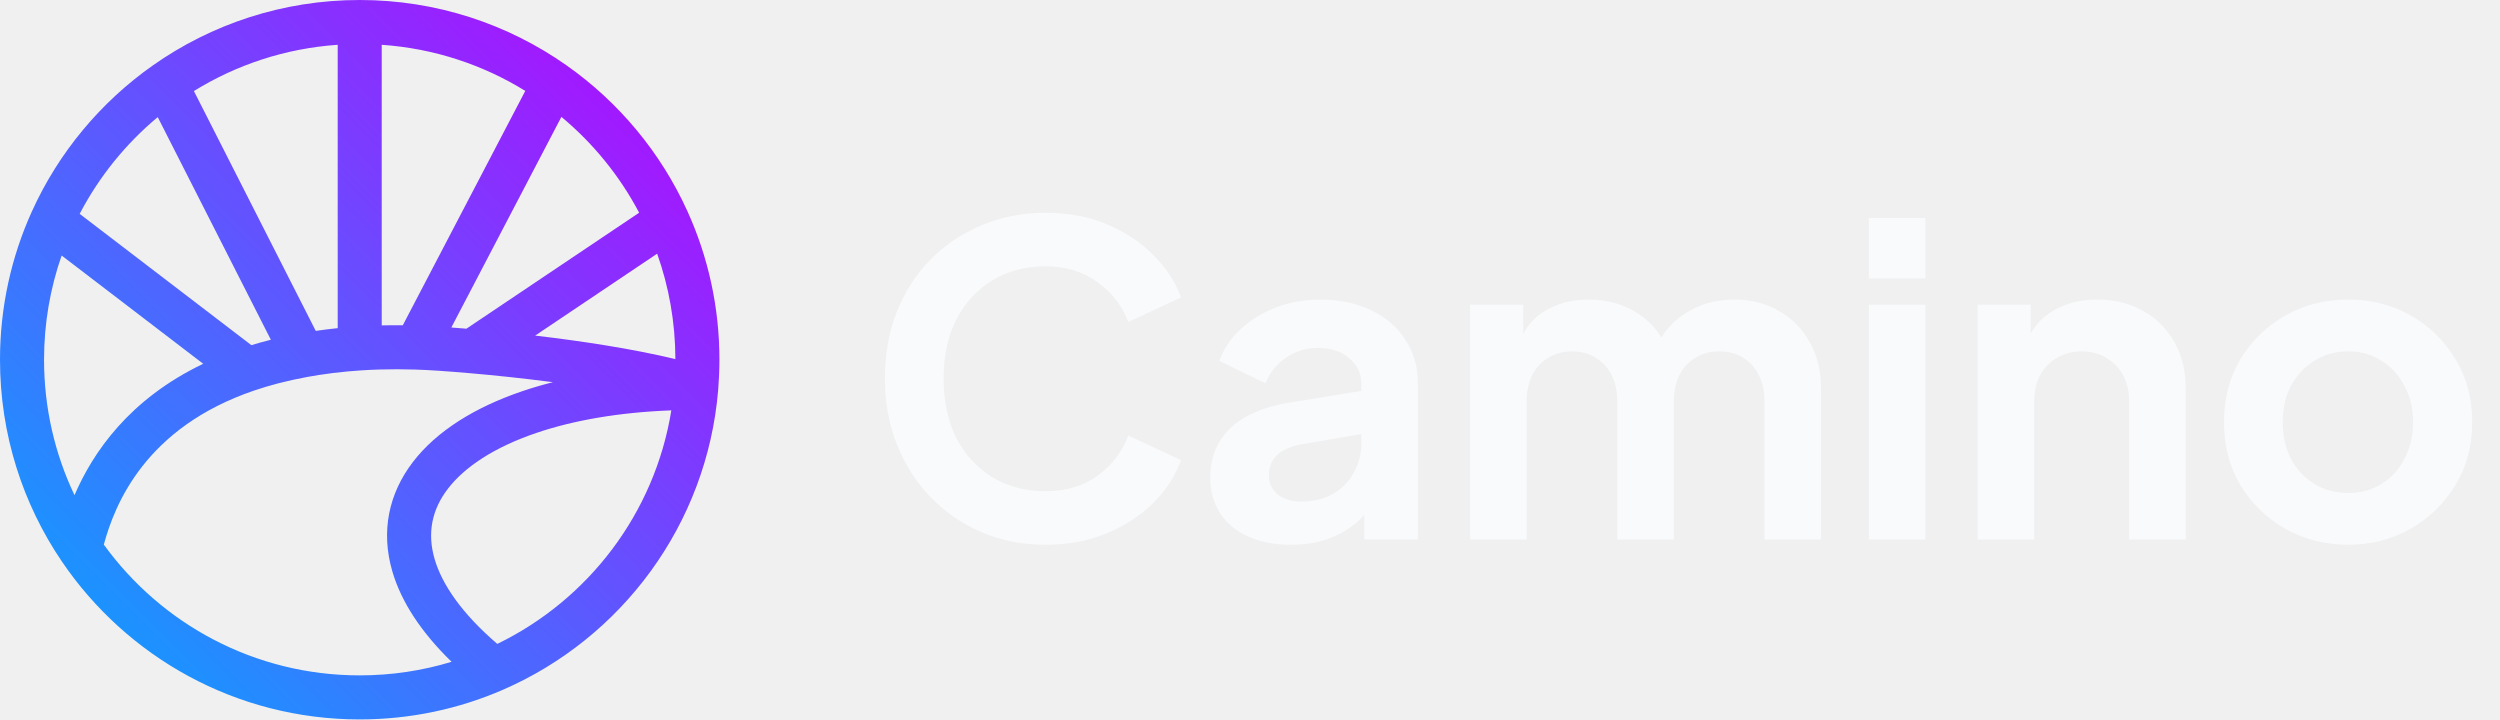
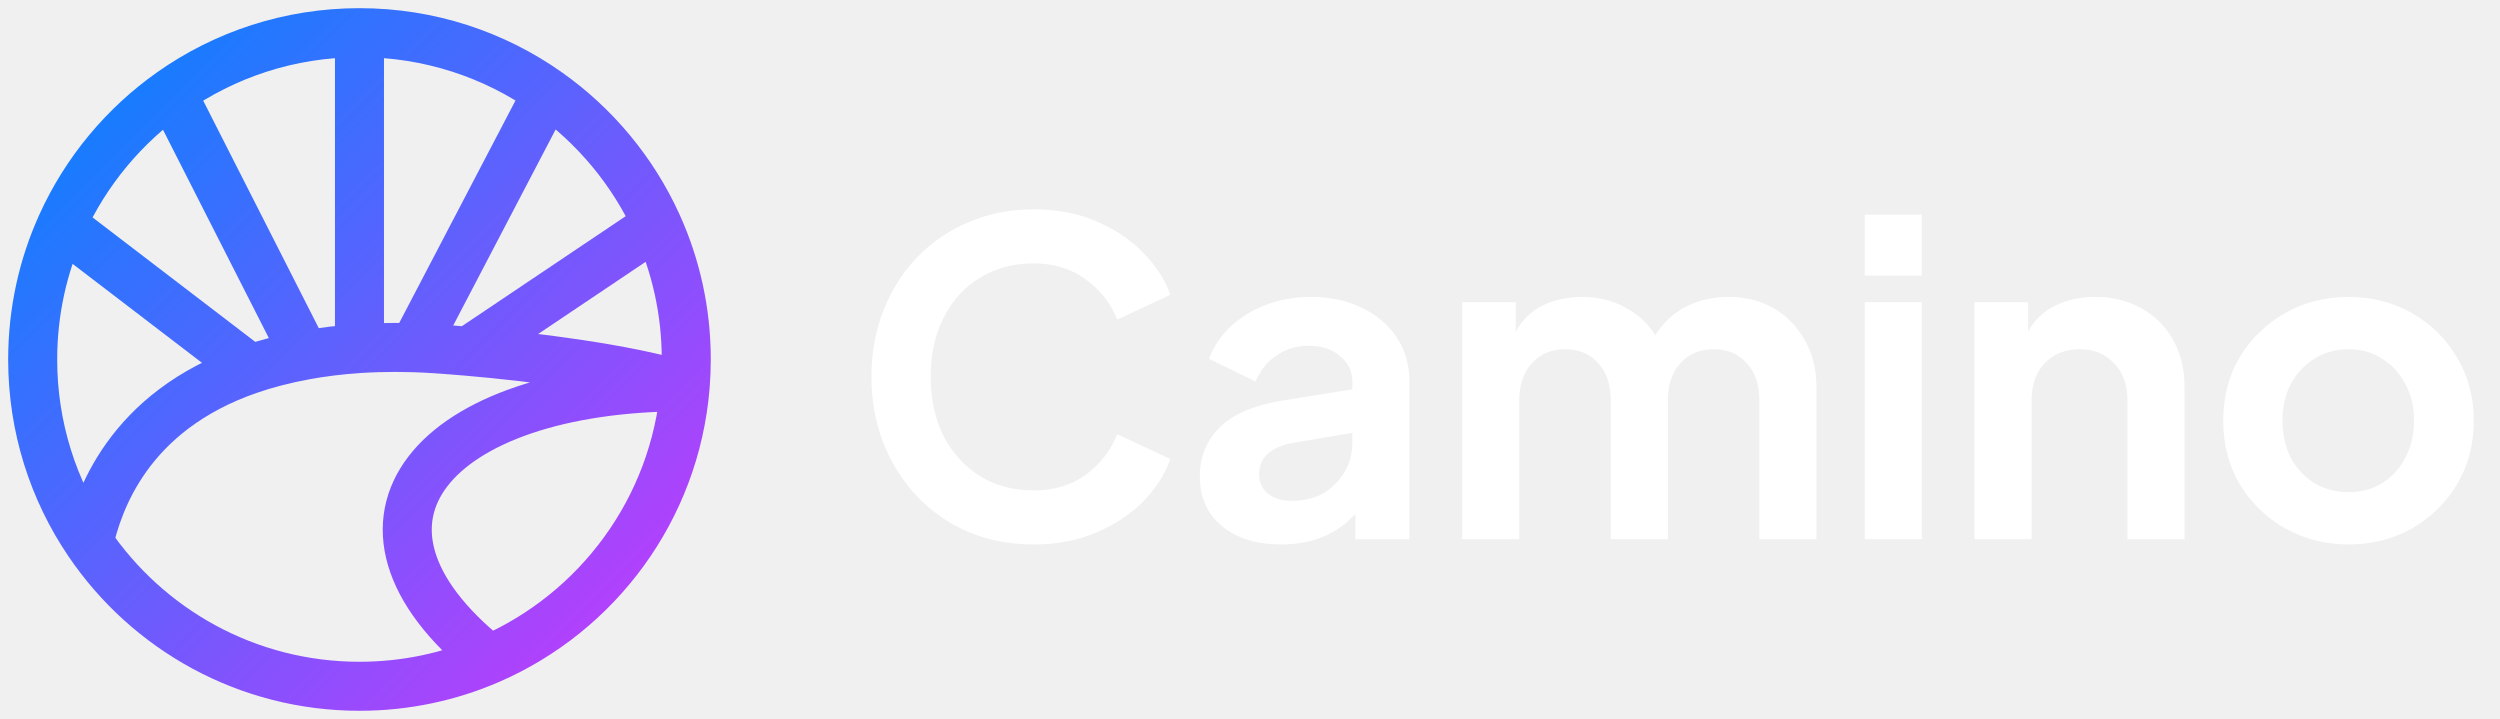
- <svg xmlns="http://www.w3.org/2000/svg" width="139" height="40" viewBox="0 0 139 40" fill="none">
-   <path d="M58.128 30.288C56.848 30.288 55.664 30.056 54.576 29.592C53.504 29.128 52.56 28.48 51.744 27.648C50.944 26.816 50.32 25.84 49.872 24.72C49.424 23.6 49.2 22.376 49.2 21.048C49.2 19.72 49.416 18.496 49.848 17.376C50.296 16.24 50.92 15.264 51.72 14.448C52.536 13.616 53.488 12.976 54.576 12.528C55.664 12.064 56.848 11.832 58.128 11.832C59.408 11.832 60.552 12.048 61.56 12.48C62.584 12.912 63.448 13.488 64.152 14.208C64.856 14.912 65.36 15.688 65.664 16.536L62.736 17.904C62.4 17.008 61.832 16.272 61.032 15.696C60.232 15.104 59.264 14.808 58.128 14.808C57.008 14.808 56.016 15.072 55.152 15.6C54.304 16.128 53.64 16.856 53.16 17.784C52.696 18.712 52.464 19.8 52.464 21.048C52.464 22.296 52.696 23.392 53.16 24.336C53.64 25.264 54.304 25.992 55.152 26.52C56.016 27.048 57.008 27.312 58.128 27.312C59.264 27.312 60.232 27.024 61.032 26.448C61.832 25.856 62.4 25.112 62.736 24.216L65.664 25.584C65.36 26.432 64.856 27.216 64.152 27.936C63.448 28.64 62.584 29.208 61.56 29.64C60.552 30.072 59.408 30.288 58.128 30.288ZM71.776 30.288C70.864 30.288 70.072 30.136 69.4 29.832C68.728 29.528 68.208 29.096 67.84 28.536C67.472 27.96 67.288 27.296 67.288 26.544C67.288 25.824 67.448 25.184 67.768 24.624C68.088 24.048 68.584 23.568 69.256 23.184C69.928 22.8 70.776 22.528 71.8 22.368L76.072 21.672V24.072L72.4 24.696C71.776 24.808 71.312 25.008 71.008 25.296C70.704 25.584 70.552 25.96 70.552 26.424C70.552 26.872 70.72 27.232 71.056 27.504C71.408 27.76 71.84 27.888 72.352 27.888C73.008 27.888 73.584 27.752 74.08 27.48C74.592 27.192 74.984 26.8 75.256 26.304C75.544 25.808 75.688 25.264 75.688 24.672V21.312C75.688 20.752 75.464 20.288 75.016 19.92C74.584 19.536 74.008 19.344 73.288 19.344C72.616 19.344 72.016 19.528 71.488 19.896C70.976 20.248 70.6 20.72 70.36 21.312L67.792 20.064C68.048 19.376 68.448 18.784 68.992 18.288C69.552 17.776 70.208 17.376 70.96 17.088C71.712 16.8 72.528 16.656 73.408 16.656C74.48 16.656 75.424 16.856 76.24 17.256C77.056 17.64 77.688 18.184 78.136 18.888C78.6 19.576 78.832 20.384 78.832 21.312V30H75.856V27.768L76.528 27.72C76.192 28.28 75.792 28.752 75.328 29.136C74.864 29.504 74.336 29.792 73.744 30C73.152 30.192 72.496 30.288 71.776 30.288ZM81.737 30V16.944H84.689V19.968L84.353 19.464C84.593 18.52 85.073 17.816 85.793 17.352C86.513 16.888 87.361 16.656 88.337 16.656C89.409 16.656 90.353 16.936 91.169 17.496C91.985 18.056 92.513 18.792 92.753 19.704L91.865 19.776C92.265 18.736 92.865 17.96 93.665 17.448C94.465 16.92 95.385 16.656 96.425 16.656C97.353 16.656 98.177 16.864 98.897 17.28C99.633 17.696 100.209 18.28 100.625 19.032C101.041 19.768 101.249 20.624 101.249 21.6V30H98.105V22.344C98.105 21.768 98.001 21.272 97.793 20.856C97.585 20.44 97.297 20.12 96.929 19.896C96.561 19.656 96.113 19.536 95.585 19.536C95.089 19.536 94.649 19.656 94.265 19.896C93.881 20.12 93.585 20.44 93.377 20.856C93.169 21.272 93.065 21.768 93.065 22.344V30H89.921V22.344C89.921 21.768 89.817 21.272 89.609 20.856C89.401 20.44 89.105 20.12 88.721 19.896C88.353 19.656 87.913 19.536 87.401 19.536C86.905 19.536 86.465 19.656 86.081 19.896C85.697 20.12 85.401 20.44 85.193 20.856C84.985 21.272 84.881 21.768 84.881 22.344V30H81.737ZM103.909 30V16.944H107.053V30H103.909ZM103.909 15.48V12.12H107.053V15.48H103.909ZM109.956 30V16.944H112.908V19.512L112.668 19.056C112.972 18.272 113.468 17.68 114.156 17.28C114.86 16.864 115.676 16.656 116.604 16.656C117.564 16.656 118.412 16.864 119.148 17.28C119.9 17.696 120.484 18.28 120.9 19.032C121.316 19.768 121.524 20.624 121.524 21.6V30H118.38V22.344C118.38 21.768 118.268 21.272 118.044 20.856C117.82 20.44 117.508 20.12 117.108 19.896C116.724 19.656 116.268 19.536 115.74 19.536C115.228 19.536 114.772 19.656 114.372 19.896C113.972 20.12 113.66 20.44 113.436 20.856C113.212 21.272 113.1 21.768 113.1 22.344V30H109.956ZM130.567 30.288C129.287 30.288 128.119 29.992 127.063 29.4C126.023 28.808 125.191 28 124.567 26.976C123.959 25.952 123.655 24.784 123.655 23.472C123.655 22.16 123.959 20.992 124.567 19.968C125.191 18.944 126.023 18.136 127.063 17.544C128.103 16.952 129.271 16.656 130.567 16.656C131.847 16.656 133.007 16.952 134.047 17.544C135.087 18.136 135.911 18.944 136.519 19.968C137.143 20.976 137.455 22.144 137.455 23.472C137.455 24.784 137.143 25.952 136.519 26.976C135.895 28 135.063 28.808 134.023 29.4C132.983 29.992 131.831 30.288 130.567 30.288ZM130.567 27.408C131.271 27.408 131.887 27.24 132.415 26.904C132.959 26.568 133.383 26.104 133.687 25.512C134.007 24.904 134.167 24.224 134.167 23.472C134.167 22.704 134.007 22.032 133.687 21.456C133.383 20.864 132.959 20.4 132.415 20.064C131.887 19.712 131.271 19.536 130.567 19.536C129.847 19.536 129.215 19.712 128.671 20.064C128.127 20.4 127.695 20.864 127.375 21.456C127.071 22.032 126.919 22.704 126.919 23.472C126.919 24.224 127.071 24.904 127.375 25.512C127.695 26.104 128.127 26.568 128.671 26.904C129.215 27.24 129.847 27.408 130.567 27.408Z" fill="#F8FAFC" />
-   <path fill-rule="evenodd" clip-rule="evenodd" d="M10.781 5.062L17.556 18.398C17.954 18.34 18.36 18.288 18.776 18.245V2.491C15.855 2.692 13.134 3.607 10.781 5.062ZM21.224 2.491V18.092C21.608 18.083 21.999 18.08 22.396 18.084L29.205 5.054C26.855 3.603 24.139 2.692 21.224 2.491ZM31.214 6.498L25.094 18.209C25.358 18.229 25.638 18.251 25.933 18.275L35.536 11.827C34.456 9.778 32.981 7.968 31.214 6.498ZM36.537 14.105L29.755 18.659C32.304 18.959 35.152 19.387 37.551 19.967C37.547 17.909 37.19 15.936 36.537 14.105ZM30.741 21.249C29.095 21.034 27.501 20.869 26.152 20.752C25.473 20.693 24.862 20.646 24.344 20.611C23.918 20.582 23.5 20.561 23.09 20.548C22.401 20.526 21.736 20.526 21.094 20.545C20.749 20.555 20.411 20.572 20.079 20.593C19.826 20.61 19.576 20.629 19.33 20.652C18.78 20.703 18.249 20.768 17.736 20.848L17.548 19.638L17.736 20.848C17.518 20.882 17.303 20.918 17.091 20.957C16.527 21.06 15.986 21.18 15.468 21.314C15.001 21.436 14.557 21.569 14.136 21.712C8.1 23.766 6.382 28.016 5.773 30.281C8.964 34.688 14.148 37.551 20 37.551C21.778 37.551 23.493 37.287 25.108 36.796C23.419 35.155 22.312 33.467 21.816 31.777C21.164 29.555 21.609 27.445 22.959 25.685C24.276 23.969 26.401 22.644 29.048 21.747C29.588 21.564 30.152 21.398 30.741 21.249ZM27.65 35.801C25.647 34.082 24.572 32.474 24.166 31.088C23.741 29.639 24.013 28.335 24.902 27.176C25.826 25.972 27.465 24.869 29.834 24.067C31.875 23.375 34.397 22.927 37.326 22.816C36.403 28.545 32.704 33.349 27.65 35.801ZM4.142 27.531C5.164 25.16 7.177 22.198 11.298 20.226L3.427 14.207C2.794 16.019 2.449 17.968 2.449 20C2.449 22.697 3.056 25.25 4.142 27.531ZM4.43 11.891L13.976 19.191C14.261 19.104 14.553 19.022 14.852 18.944C14.921 18.926 14.99 18.909 15.06 18.891L8.77 6.511C6.991 7.994 5.51 9.822 4.43 11.891ZM8.489 3.643C11.745 1.348 15.717 0 20 0C24.282 0 28.253 1.347 31.508 3.64C34.407 5.683 36.739 8.477 38.22 11.742C39.364 14.261 40 17.058 40 20C40 20.554 39.977 21.102 39.933 21.645L39.932 21.665C39.312 29.169 34.554 35.494 27.948 38.358C25.511 39.415 22.822 40 20 40C13.108 40 7.031 36.513 3.436 31.213C1.267 28.014 0 24.153 0 20C0 17.061 0.635 14.266 1.776 11.749C3.257 8.483 5.589 5.687 8.489 3.643Z" fill="url(#paint0_linear_404_2)" />
+ <svg xmlns="http://www.w3.org/2000/svg" width="153" height="44" viewBox="0 0 153 44" fill="none">
+   <path d="M22 2V21.33M22 2C17.715 2 13.745 3.348 10.49 5.642M22 2C26.284 2 30.252 3.347 33.507 5.64M15.333 22.589C15.813 22.426 16.316 22.275 16.844 22.138C17.428 21.986 18.035 21.852 18.667 21.736M15.333 22.589C7.746 25.171 5.995 30.823 5.436 33.212M15.333 22.589L3.776 13.75M18.667 21.736C18.904 21.693 19.144 21.652 19.388 21.614C19.962 21.525 20.554 21.452 21.167 21.395C21.441 21.37 21.718 21.349 22 21.33M18.667 21.736L10.49 5.642M22 21.33C22.369 21.306 22.744 21.288 23.127 21.277C23.838 21.256 24.573 21.256 25.333 21.28M25.333 21.28C25.785 21.295 26.246 21.318 26.716 21.349C27.276 21.387 27.936 21.438 28.667 21.501M25.333 21.28L33.507 5.64M28.667 21.501L40.221 13.742M28.667 21.501C32.449 21.831 38.148 22.514 41.933 23.647M5.436 33.212C9.032 38.515 15.109 42 22 42C24.824 42 27.512 41.415 29.948 40.358M5.436 33.212C3.267 30.014 2 26.155 2 22C2 19.058 2.635 16.265 3.776 13.75M3.776 13.75C5.256 10.484 7.589 7.687 10.49 5.642M33.507 5.64C36.407 7.683 38.739 10.479 40.221 13.742M40.221 13.742C41.364 16.259 42 19.055 42 22C42 22.554 41.977 23.104 41.933 23.647M41.933 23.647C41.933 23.653 41.932 23.66 41.931 23.667M41.931 23.667C26.479 23.691 19.404 31.908 29.917 40.333L29.948 40.358M41.931 23.667C41.313 31.167 36.555 37.494 29.948 40.358" stroke="url(#paint0_linear_701_9)" stroke-width="3" />
+   <path d="M63.253 33.32C64.676 33.32 65.947 33.08 67.067 32.6C68.204 32.12 69.164 31.489 69.947 30.707C70.729 29.907 71.289 29.036 71.627 28.093L68.373 26.573C67.982 27.569 67.342 28.396 66.453 29.053C65.582 29.693 64.516 30.013 63.253 30.013C62.009 30.013 60.916 29.72 59.973 29.133C59.031 28.547 58.293 27.738 57.76 26.707C57.227 25.658 56.96 24.44 56.96 23.053C56.96 21.667 57.227 20.458 57.76 19.427C58.293 18.378 59.031 17.569 59.973 17C60.916 16.413 62.009 16.12 63.253 16.12C64.516 16.12 65.582 16.449 66.453 17.107C67.342 17.747 67.982 18.564 68.373 19.56L71.627 18.04C71.289 17.098 70.729 16.236 69.947 15.453C69.164 14.653 68.204 14.013 67.067 13.533C65.947 13.053 64.676 12.813 63.253 12.813C61.831 12.813 60.516 13.071 59.307 13.587C58.098 14.084 57.049 14.796 56.16 15.72C55.271 16.627 54.578 17.711 54.08 18.973C53.582 20.218 53.333 21.578 53.333 23.053C53.333 24.529 53.582 25.898 54.08 27.16C54.578 28.404 55.271 29.489 56.16 30.413C57.049 31.338 58.098 32.058 59.307 32.573C60.516 33.071 61.831 33.32 63.253 33.32ZM78.417 33.32C80.302 33.32 81.813 32.698 82.951 31.453V33H86.257V23.347C86.257 22.333 85.999 21.436 85.484 20.653C84.968 19.871 84.257 19.267 83.351 18.84C82.462 18.396 81.422 18.173 80.231 18.173C78.773 18.173 77.475 18.52 76.337 19.213C75.2 19.907 74.417 20.822 73.991 21.96L76.844 23.347C77.111 22.689 77.528 22.164 78.097 21.773C78.666 21.364 79.333 21.16 80.097 21.16C80.897 21.16 81.537 21.373 82.017 21.8C82.515 22.209 82.764 22.724 82.764 23.347V23.827L78.444 24.52C76.737 24.804 75.475 25.347 74.657 26.147C73.84 26.947 73.431 27.951 73.431 29.16C73.431 30.44 73.884 31.453 74.791 32.2C75.697 32.947 76.906 33.32 78.417 33.32ZM77.057 29.027C77.057 28.013 77.742 27.373 79.111 27.107L82.764 26.493V27.08C82.764 28.076 82.417 28.92 81.724 29.613C81.048 30.307 80.159 30.653 79.057 30.653C78.471 30.653 77.991 30.511 77.617 30.227C77.244 29.924 77.057 29.524 77.057 29.027ZM89.486 33H92.979V24.493C92.979 23.551 93.237 22.796 93.753 22.227C94.268 21.658 94.944 21.373 95.779 21.373C96.633 21.373 97.308 21.658 97.806 22.227C98.322 22.778 98.579 23.533 98.579 24.493V33H102.073V24.493C102.073 23.551 102.33 22.796 102.846 22.227C103.362 21.658 104.037 21.373 104.873 21.373C105.726 21.373 106.402 21.658 106.899 22.227C107.415 22.778 107.673 23.533 107.673 24.493V33H111.166V23.667C111.166 22.582 110.926 21.631 110.446 20.813C109.984 19.978 109.353 19.329 108.553 18.867C107.753 18.404 106.837 18.173 105.806 18.173C104.846 18.173 103.975 18.369 103.193 18.76C102.428 19.151 101.797 19.738 101.299 20.52C100.873 19.809 100.259 19.24 99.459 18.813C98.677 18.387 97.797 18.173 96.819 18.173C95.913 18.173 95.104 18.351 94.393 18.707C93.682 19.062 93.139 19.596 92.766 20.307V18.493H89.486V33ZM114.121 16.867H117.615V13.133H114.121V16.867ZM114.121 33H117.615V18.493H114.121V33ZM120.84 33H124.334V24.493C124.334 23.551 124.6 22.796 125.134 22.227C125.685 21.658 126.396 21.373 127.267 21.373C128.138 21.373 128.84 21.658 129.374 22.227C129.925 22.778 130.2 23.533 130.2 24.493V33H133.694V23.667C133.694 22.582 133.462 21.631 133 20.813C132.538 19.978 131.889 19.329 131.054 18.867C130.236 18.404 129.294 18.173 128.227 18.173C127.32 18.173 126.502 18.351 125.774 18.707C125.062 19.062 124.511 19.587 124.12 20.28V18.493H120.84V33ZM143.741 33.32C145.145 33.32 146.425 33 147.581 32.36C148.736 31.702 149.661 30.804 150.354 29.667C151.048 28.511 151.394 27.204 151.394 25.747C151.394 24.289 151.048 22.991 150.354 21.853C149.679 20.716 148.763 19.818 147.608 19.16C146.452 18.502 145.163 18.173 143.741 18.173C142.301 18.173 141.003 18.502 139.848 19.16C138.692 19.818 137.768 20.716 137.074 21.853C136.399 22.991 136.061 24.289 136.061 25.747C136.061 27.204 136.399 28.502 137.074 29.64C137.768 30.778 138.692 31.676 139.848 32.333C141.021 32.991 142.319 33.32 143.741 33.32ZM143.741 30.12C142.959 30.12 142.256 29.933 141.634 29.56C141.03 29.187 140.55 28.671 140.194 28.013C139.856 27.338 139.688 26.582 139.688 25.747C139.688 24.911 139.856 24.164 140.194 23.507C140.55 22.849 141.03 22.333 141.634 21.96C142.256 21.569 142.959 21.373 143.741 21.373C144.523 21.373 145.208 21.569 145.794 21.96C146.399 22.333 146.87 22.849 147.208 23.507C147.563 24.164 147.741 24.911 147.741 25.747C147.741 26.582 147.563 27.338 147.208 28.013C146.87 28.671 146.399 29.187 145.794 29.56C145.208 29.933 144.523 30.12 143.741 30.12Z" fill="white" />
  <defs>
-     <linearGradient id="paint0_linear_404_2" x1="40" y1="0" x2="0" y2="40" gradientUnits="userSpaceOnUse">
-       <stop stop-color="#BD00FF" />
-       <stop offset="1" stop-color="#00ACFF" />
+     <linearGradient id="paint0_linear_701_9" x1="2" y1="2" x2="42" y2="42" gradientUnits="userSpaceOnUse">
+       <stop stop-color="#0085FF" />
+       <stop offset="0.895" stop-color="#B440FC" />
    </linearGradient>
  </defs>
</svg>
